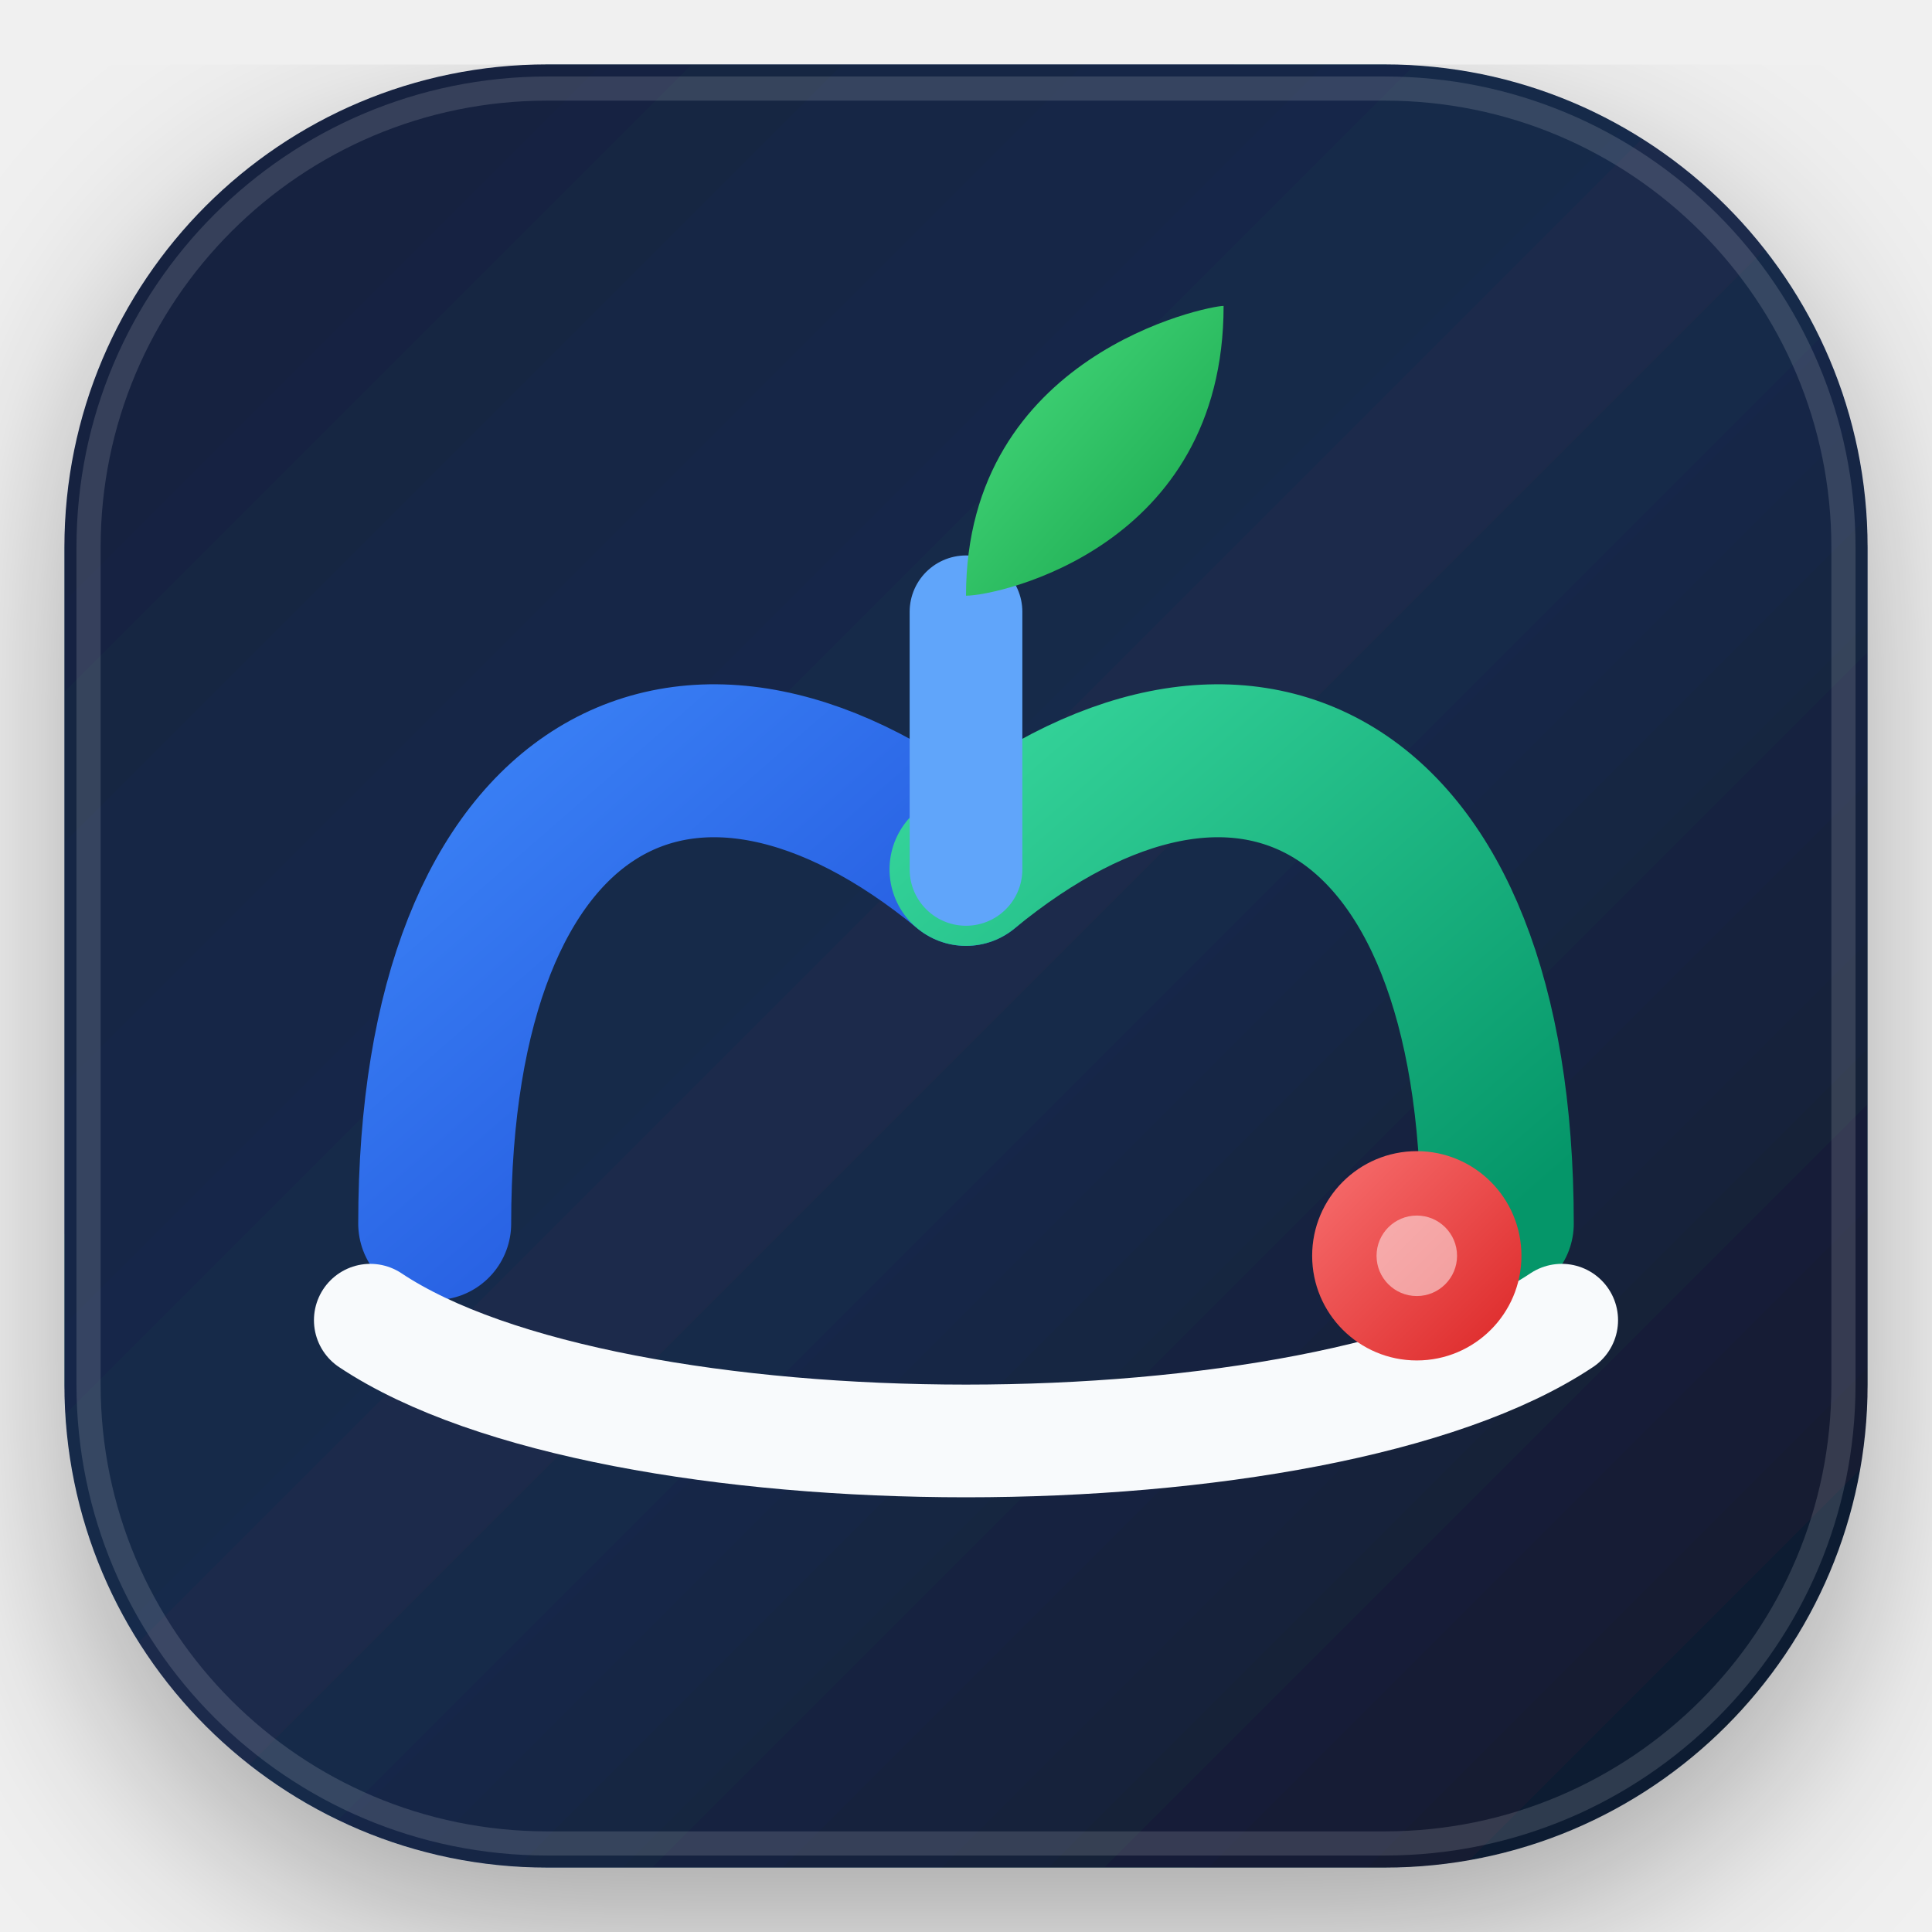
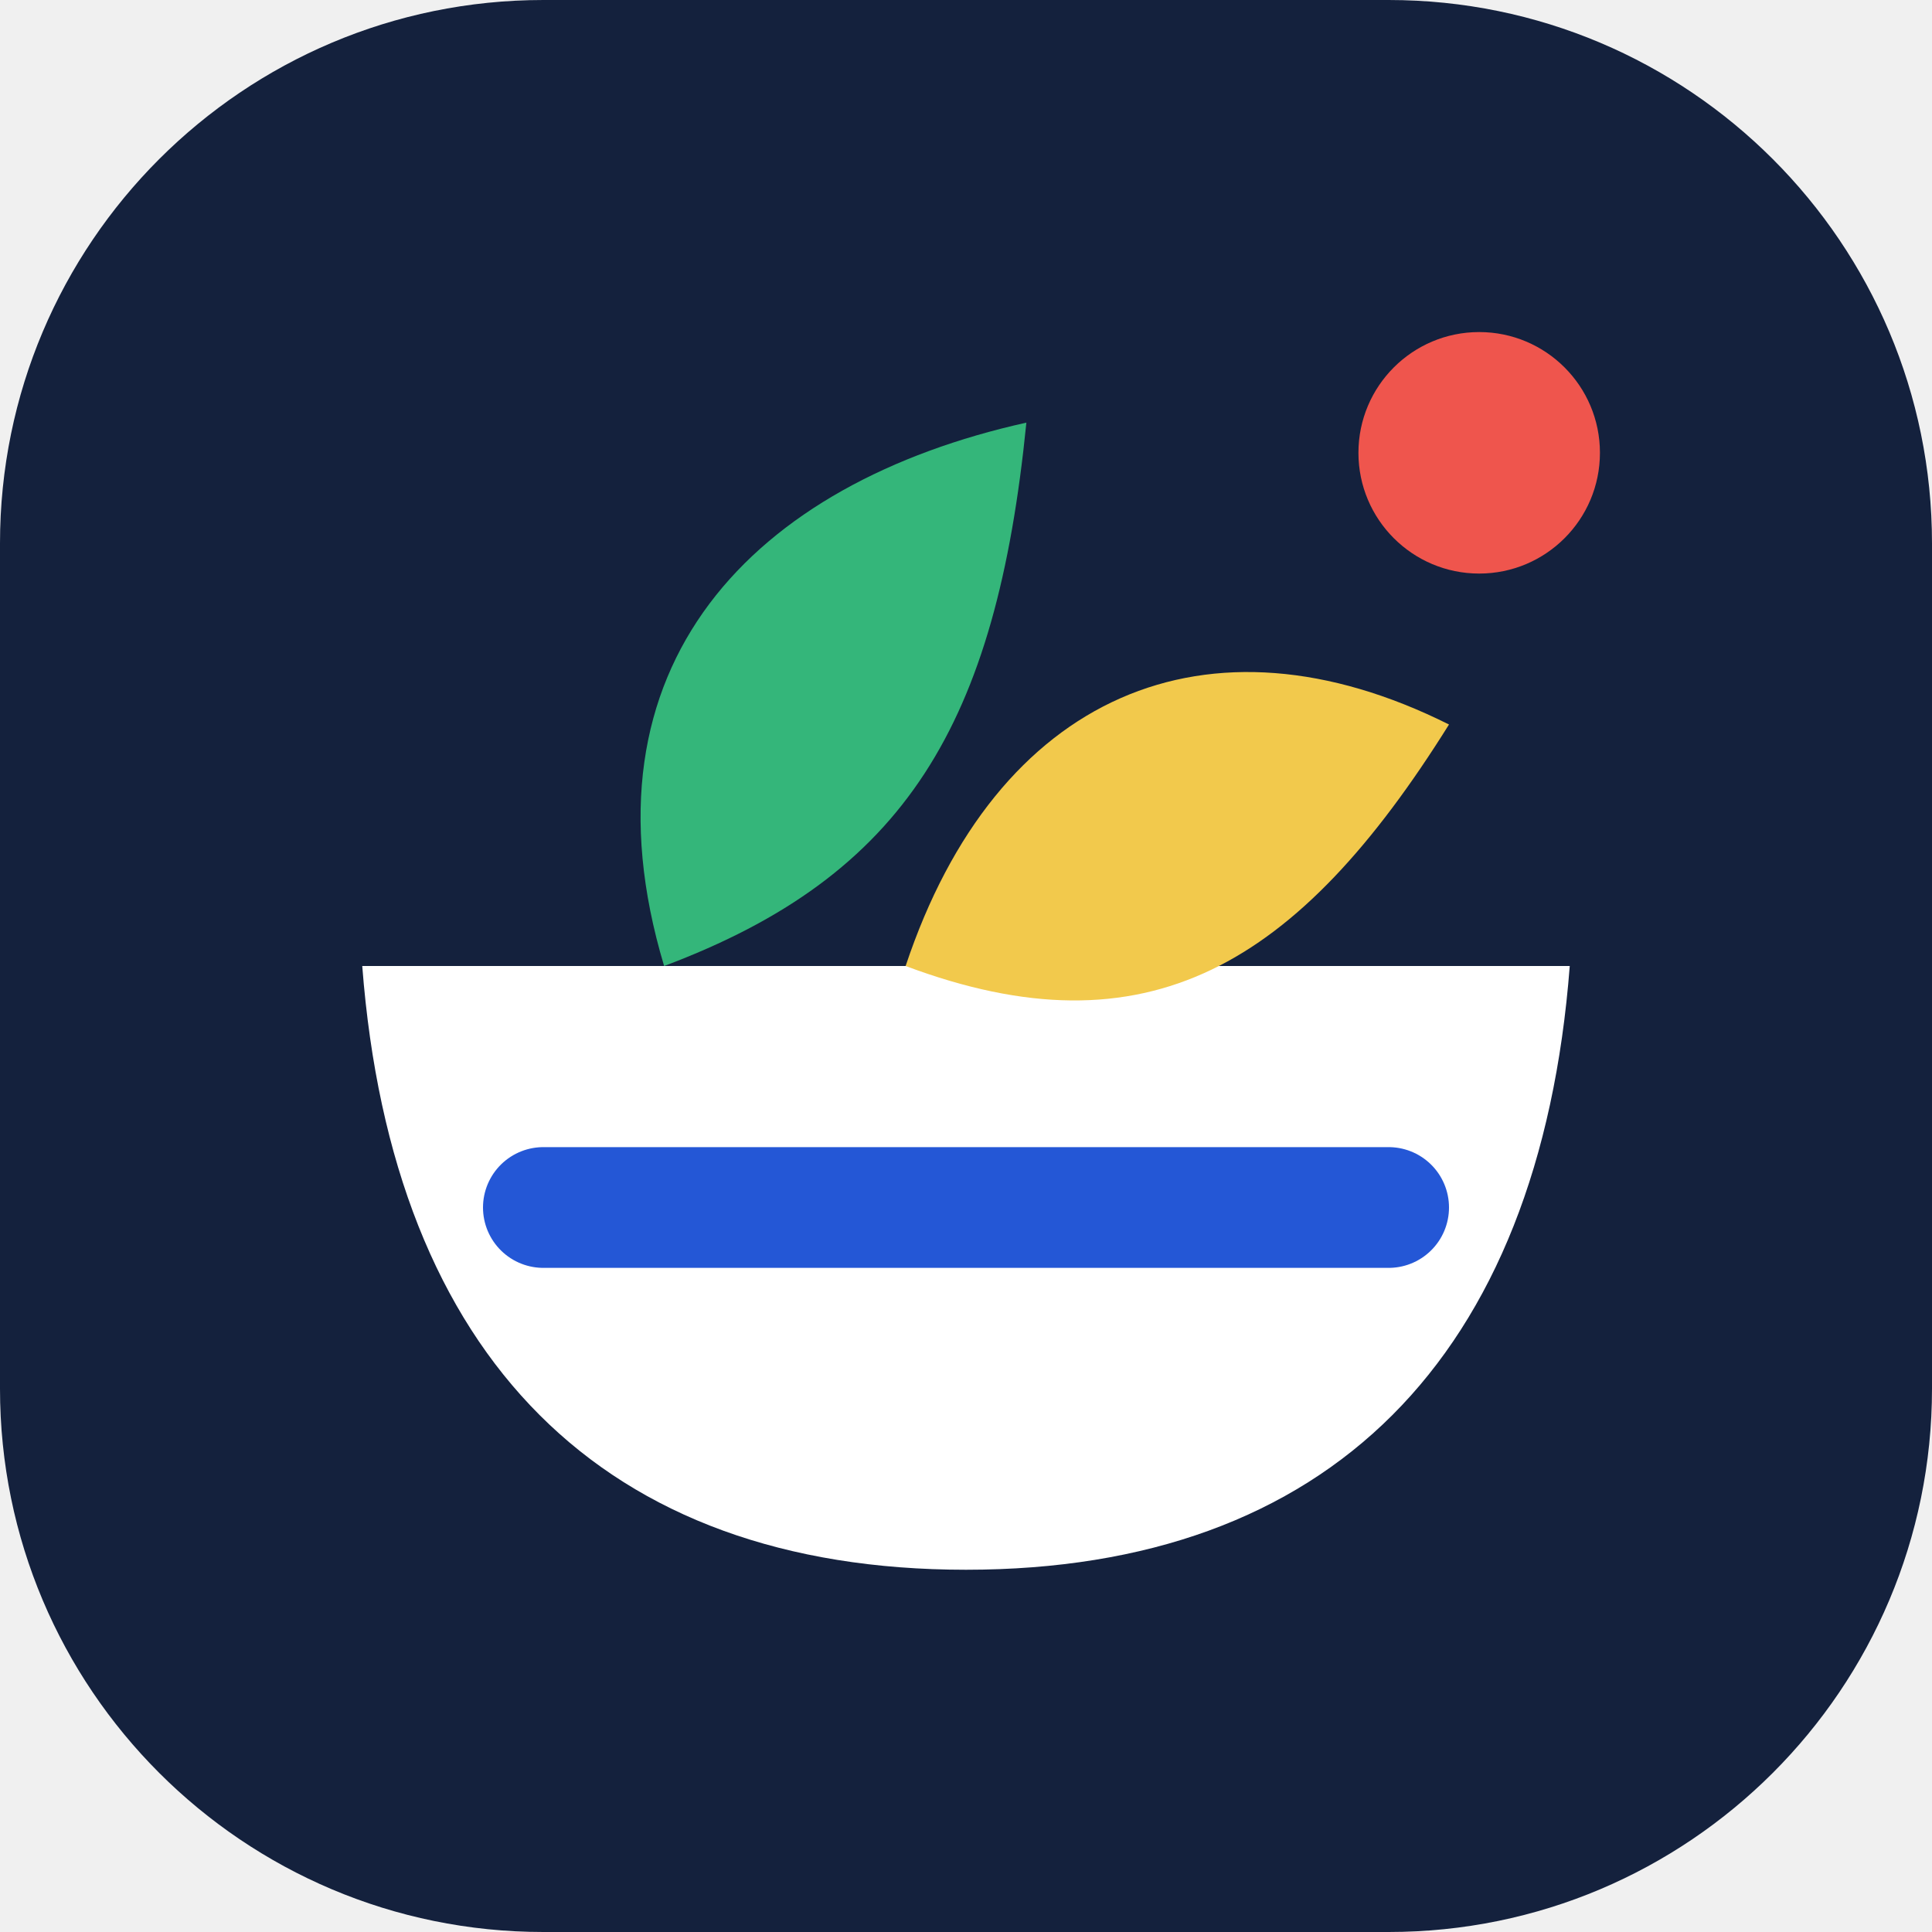
- <svg xmlns="http://www.w3.org/2000/svg" viewBox="0 0 120 120" width="120" height="120">
-   <defs>
-     <linearGradient id="mlr-bg" x1="0%" y1="0%" x2="100%" y2="100%">
-       <stop offset="0%" stop-color="#14213d" />
-       <stop offset="50%" stop-color="#1a2b4c" />
-       <stop offset="100%" stop-color="#0f172a" />
-     </linearGradient>
-     <linearGradient id="mlr-blue" x1="0%" y1="0%" x2="100%" y2="100%">
-       <stop offset="0%" stop-color="#3b82f6" />
-       <stop offset="100%" stop-color="#1d4ed8" />
-     </linearGradient>
-     <linearGradient id="mlr-green" x1="0%" y1="0%" x2="100%" y2="100%">
-       <stop offset="0%" stop-color="#34d399" />
-       <stop offset="100%" stop-color="#059669" />
-     </linearGradient>
-     <linearGradient id="mlr-leaf" x1="0%" y1="0%" x2="100%" y2="100%">
-       <stop offset="0%" stop-color="#4ade80" />
-       <stop offset="100%" stop-color="#16a34a" />
-     </linearGradient>
-     <linearGradient id="mlr-red" x1="0%" y1="0%" x2="100%" y2="100%">
-       <stop offset="0%" stop-color="#f87171" />
-       <stop offset="100%" stop-color="#dc2626" />
-     </linearGradient>
-     <filter id="mlr-glow" x="-20%" y="-20%" width="140%" height="140%">
-       <feDropShadow dx="0" dy="4" stdDeviation="6" flood-color="#000" flood-opacity="0.32" />
-     </filter>
-   </defs>
-   <rect x="4" y="4" width="112" height="112" rx="30" fill="url(#mlr-bg)" filter="url(#mlr-glow)" />
-   <rect x="5.5" y="5.5" width="109" height="109" rx="28.5" fill="none" stroke="rgba(255,255,255,0.14)" stroke-width="1.5" />
-   <path d="M27 76 C27 48, 43 40, 60 54" fill="none" stroke="url(#mlr-blue)" stroke-width="9.5" stroke-linecap="round" />
-   <path d="M60 54 C77 40, 93 48, 93 76" fill="none" stroke="url(#mlr-green)" stroke-width="9.5" stroke-linecap="round" />
-   <path d="M60 54 L60 38" fill="none" stroke="#60a5fa" stroke-width="7" stroke-linecap="round" />
-   <path d="M23 82 C38 92, 82 92, 97 82" fill="none" stroke="#f8fafc" stroke-width="7" stroke-linecap="round" />
-   <path d="M60 37 C60 22, 75 19, 76 19 C76 34, 62 37, 60 37 Z" fill="url(#mlr-leaf)" />
-   <circle cx="88" cy="78" r="6.5" fill="url(#mlr-red)" />
-   <circle cx="88" cy="78" r="2.5" fill="#ffffff" fill-opacity="0.5" />
+ <svg xmlns="http://www.w3.org/2000/svg" viewBox="0 0 64 64">
+   <rect width="64" height="64" rx="18" fill="#14213d" />
+   <path d="M12 32h40c-1 13-8 20-20 20S13 45 12 32Z" fill="#fff" />
+   <path d="M22 32c-3-10 3-16 12-18-1 10-4 15-12 18Z" fill="#34b67a" />
+   <path d="M30 32c3-9 10-12 18-8-5 8-10 11-18 8Z" fill="#f2c94c" />
+   <path d="M18 40h28" stroke="#2457d6" stroke-width="4" stroke-linecap="round" />
+   <circle cx="49" cy="15" r="4" fill="#ef554d" />
</svg>
